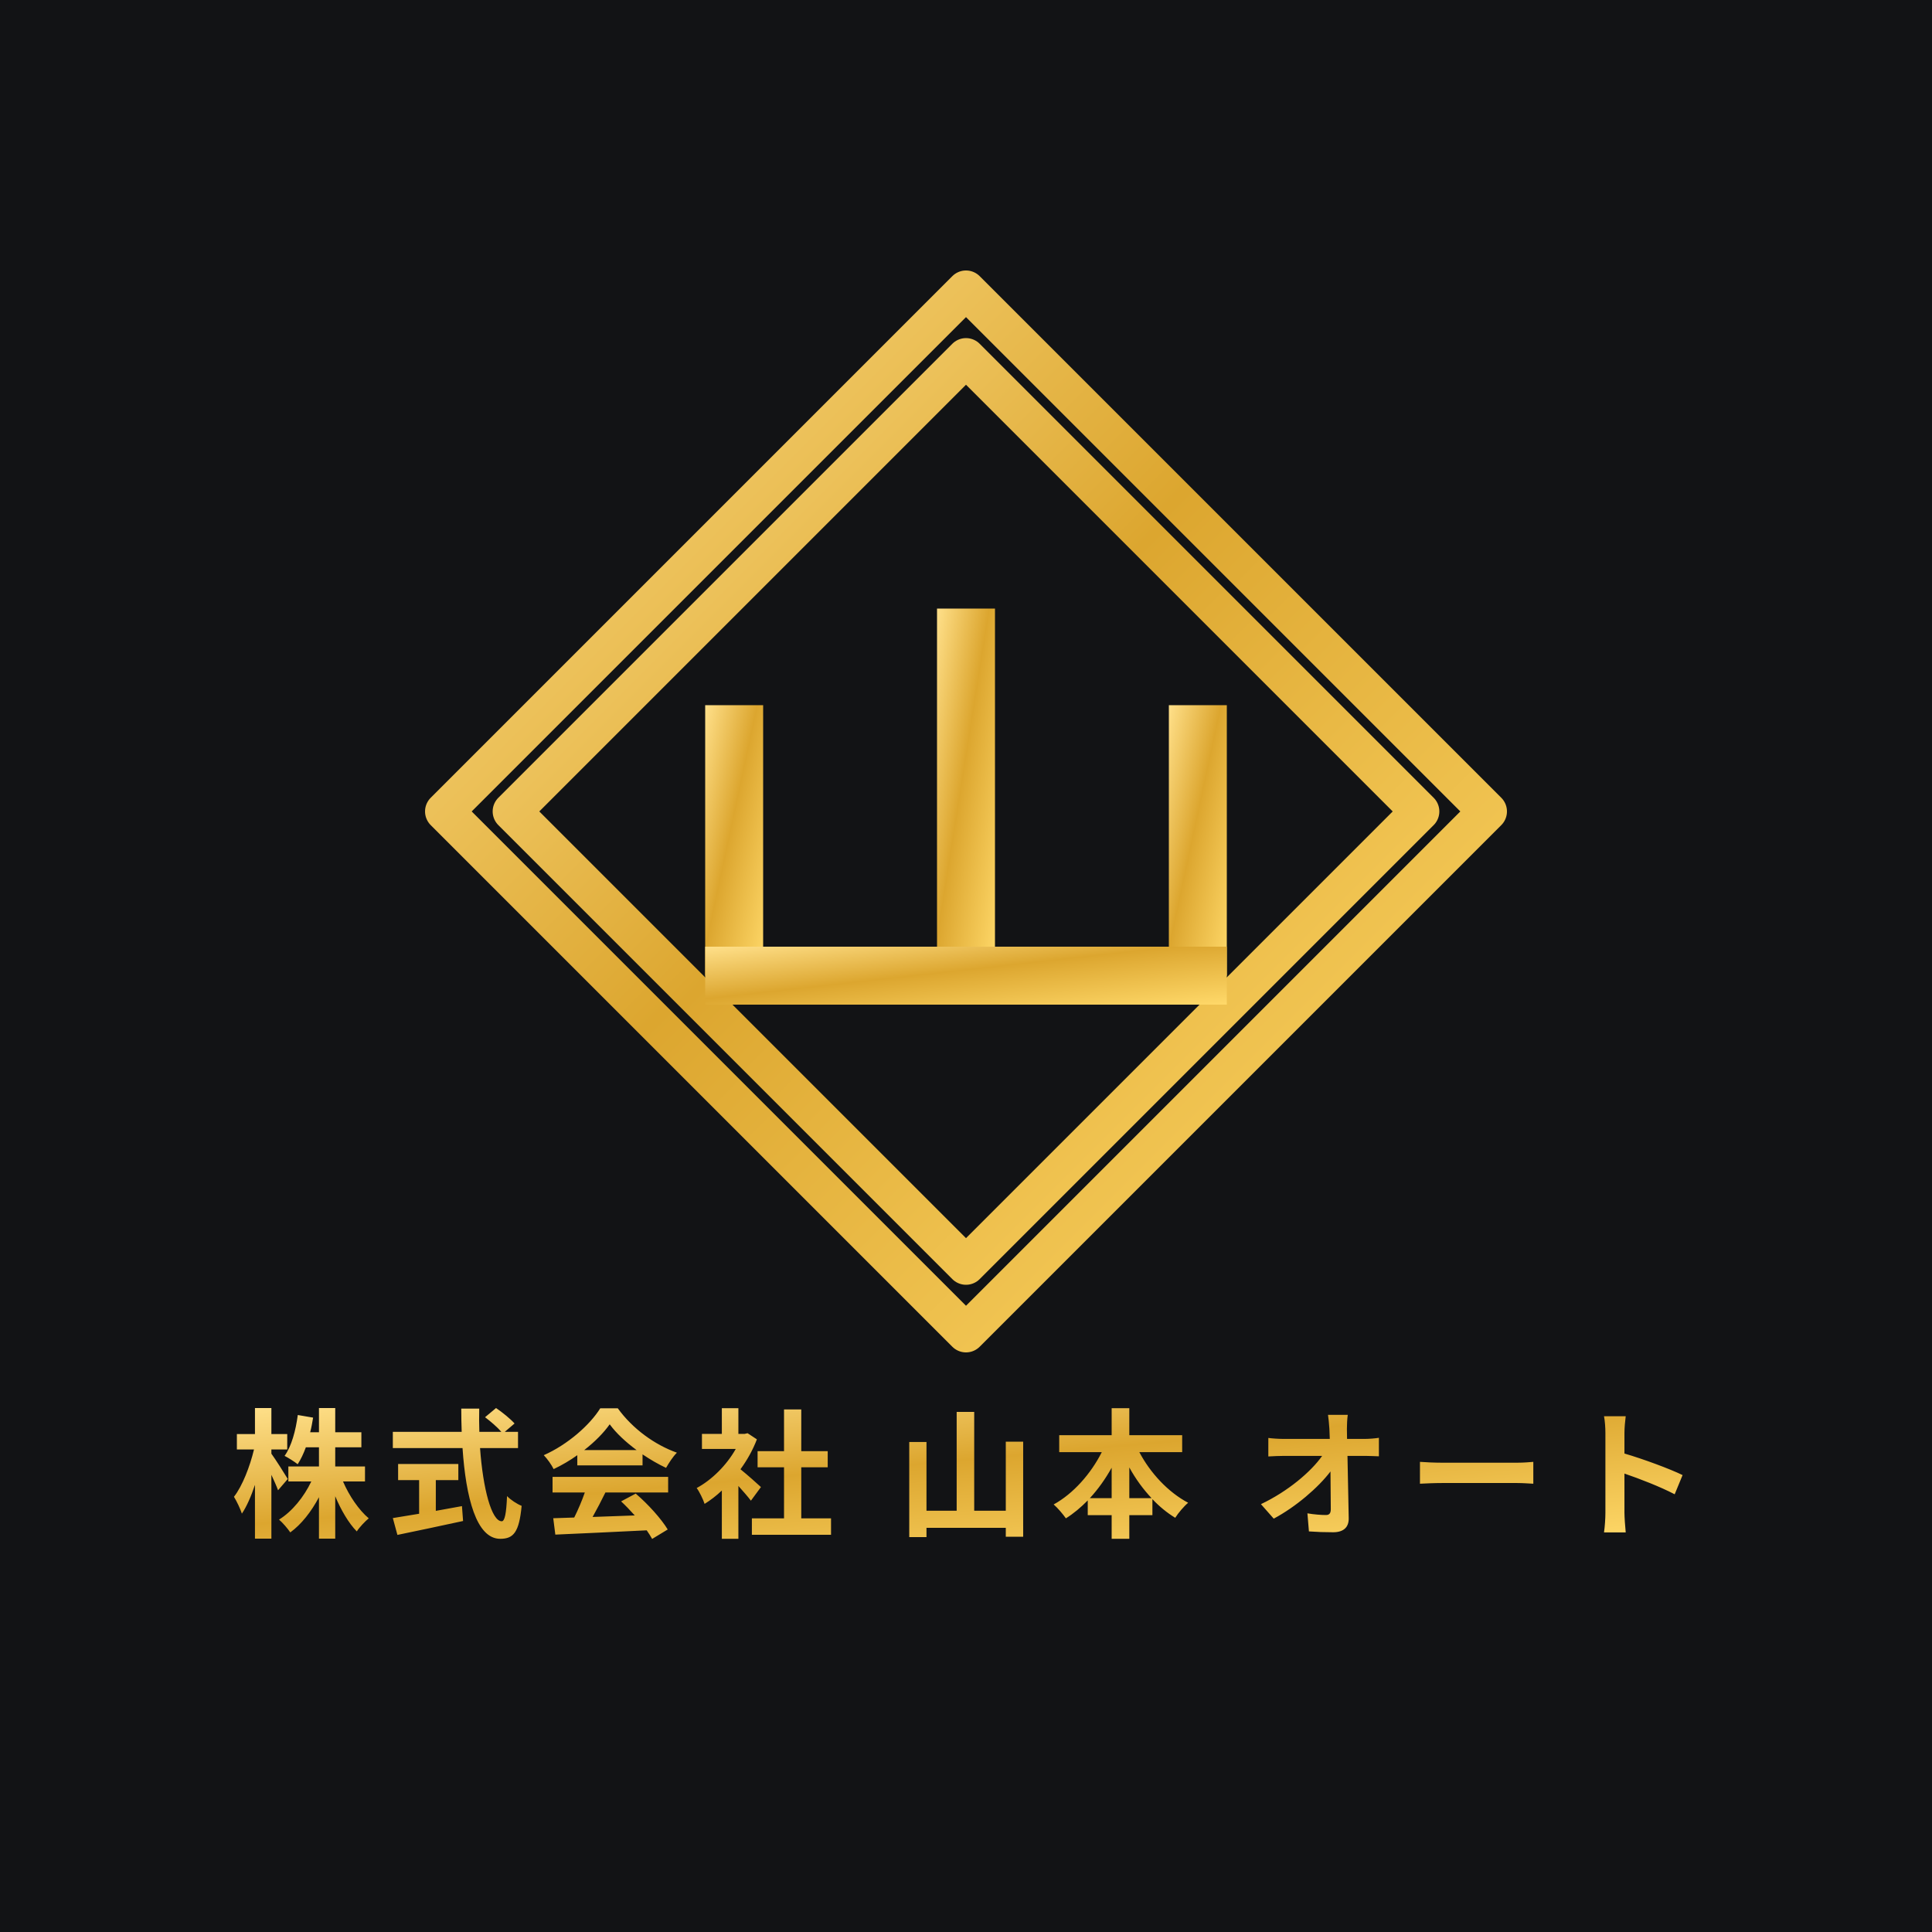
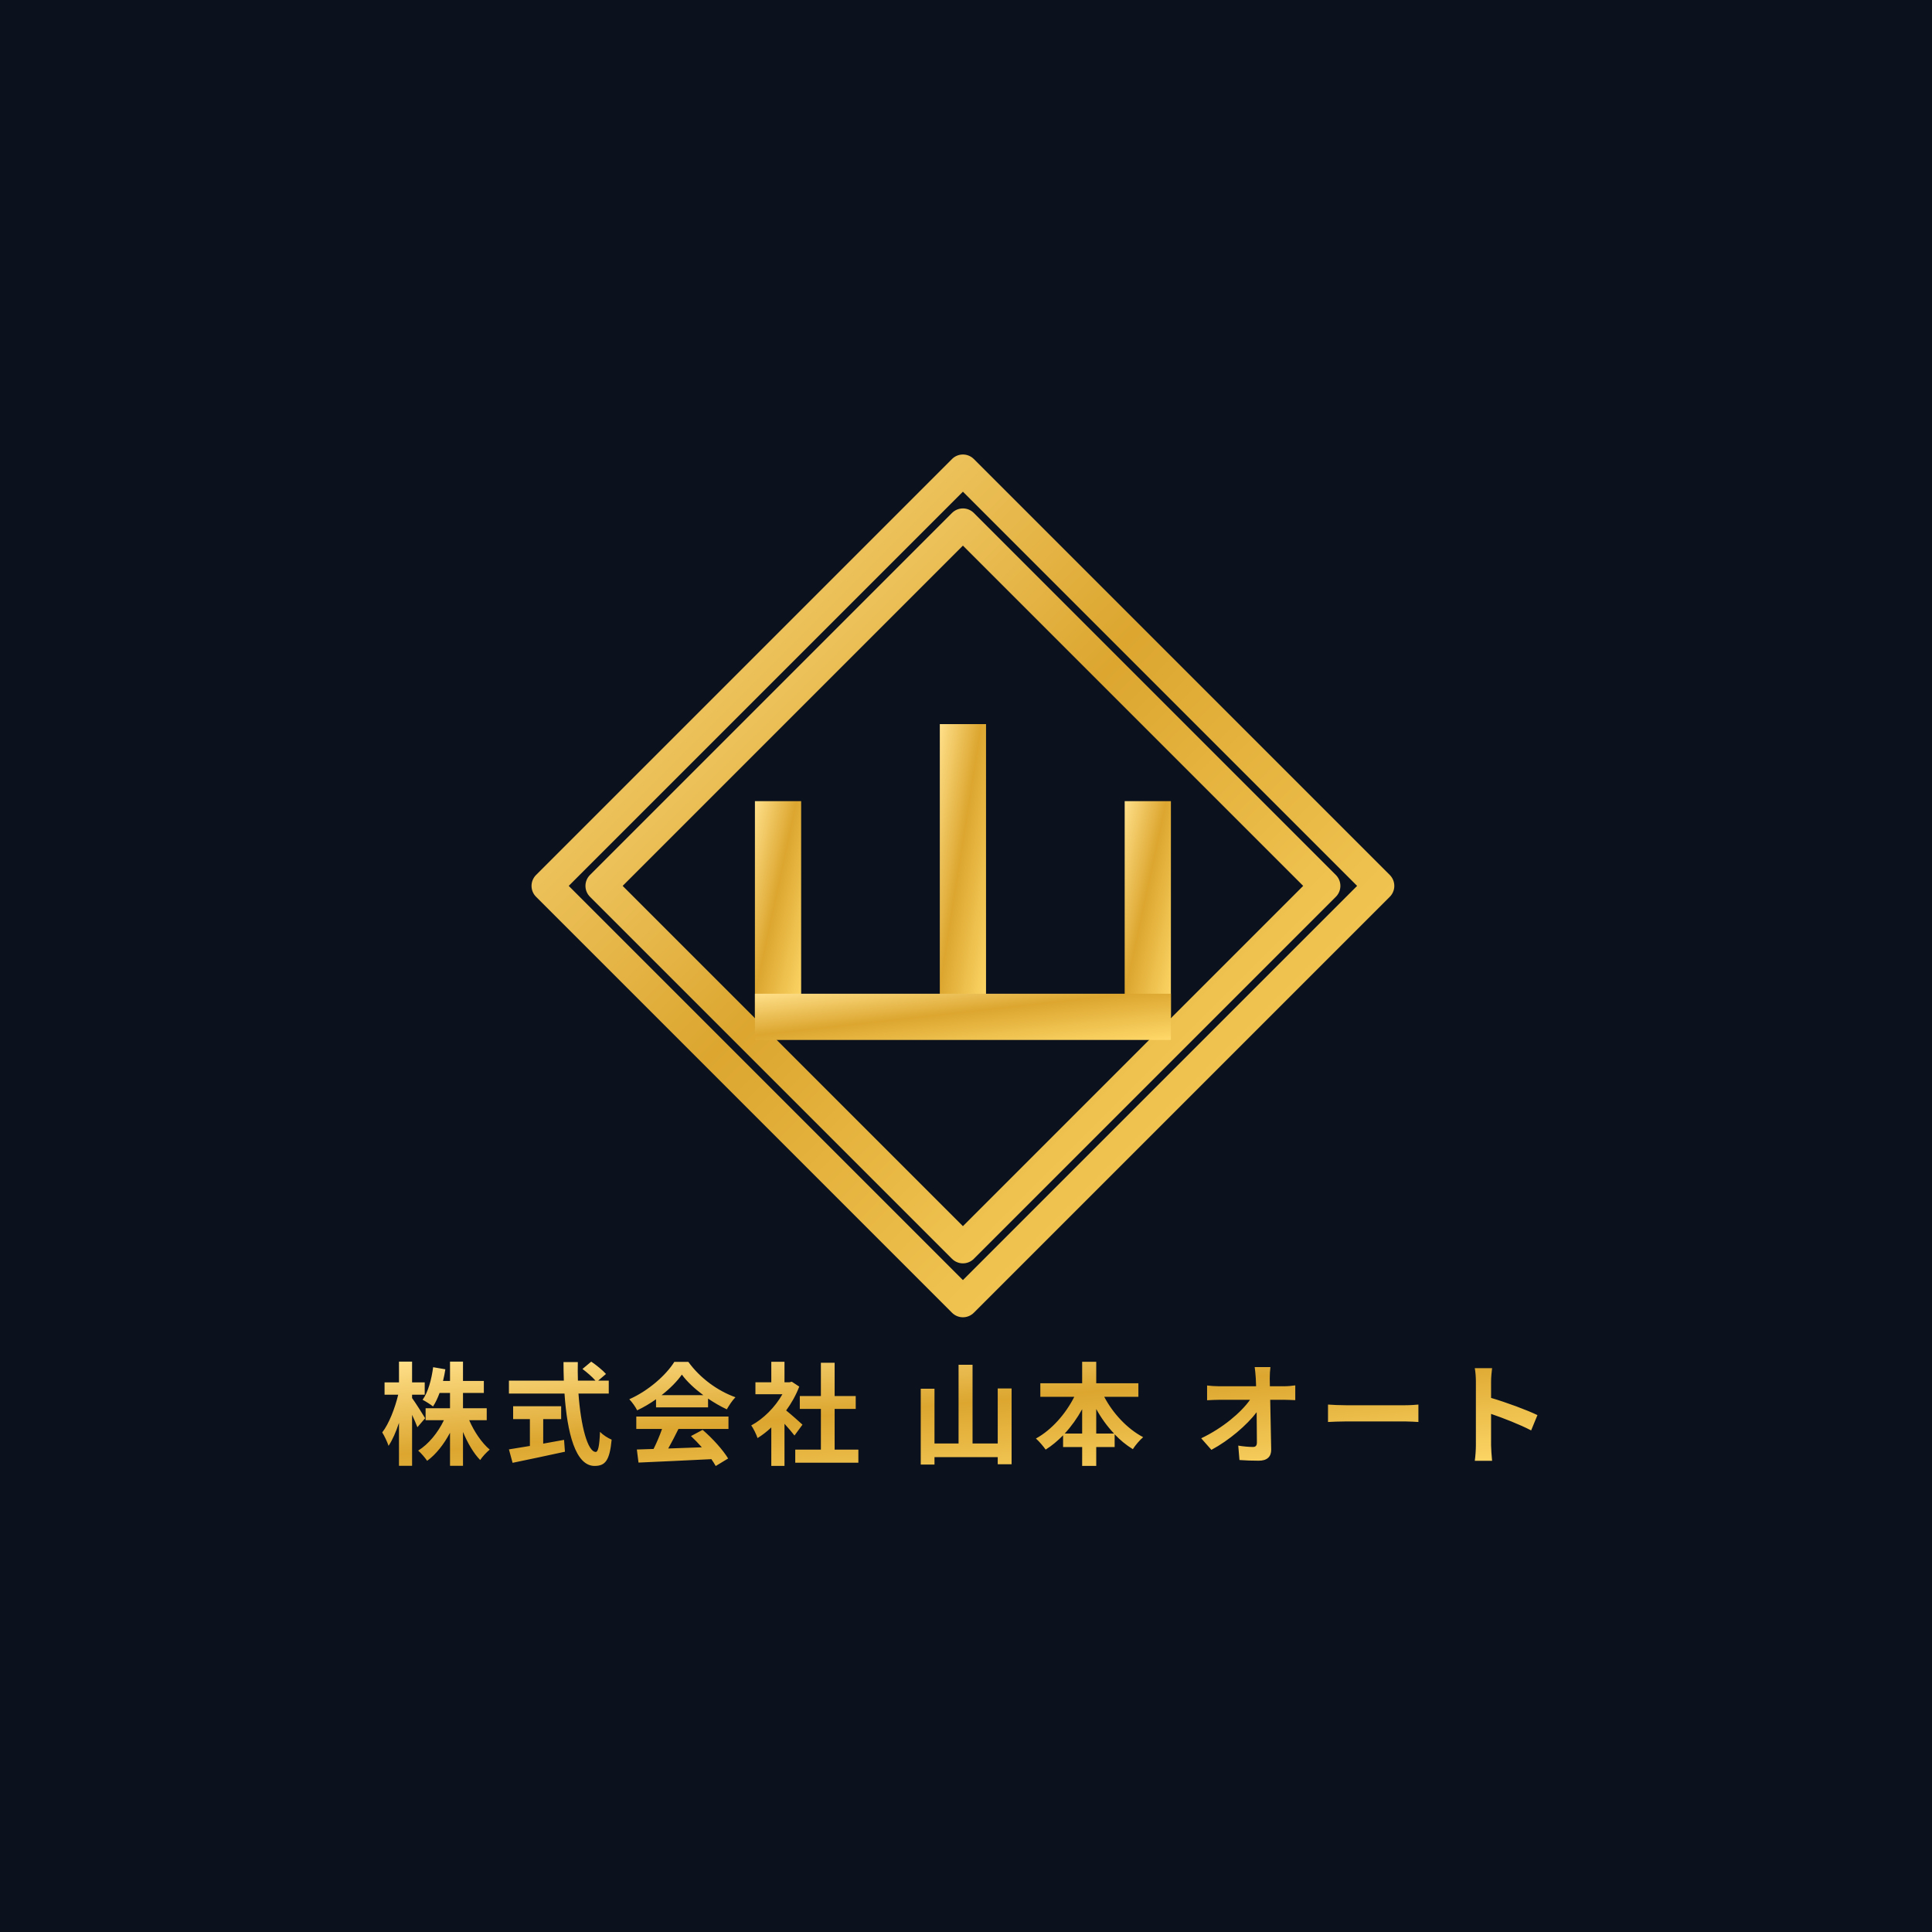
- <svg xmlns="http://www.w3.org/2000/svg" viewBox="0 0 1000 1000">
+ <svg xmlns="http://www.w3.org/2000/svg" viewBox="0 0 1254 1254">
  <defs>
    <linearGradient id="g" x1="0" y1="0" x2="1" y2="1">
      <stop offset="0" stop-color="#ffe08a" />
      <stop offset=".45" stop-color="#dca62f" />
      <stop offset="1" stop-color="#ffd96a" />
    </linearGradient>
  </defs>
-   <rect width="1000" height="1000" fill="#121315" />
-   <g fill="none" stroke="url(#g)" stroke-width="20" stroke-linecap="round" stroke-linejoin="round">
+   <rect width="1254" height="1254" fill="#0b121e" />
+   <g transform="translate(125 155)" fill="none" stroke="url(#g)" stroke-width="20" stroke-linecap="round" stroke-linejoin="round">
    <path d="M500 150 770 420 500 690 230 420Z" />
    <path d="M500 185 735 420 500 655 265 420Z" />
  </g>
-   <g fill="url(#g)">
+   <g transform="translate(125 155)" fill="url(#g)">
    <rect x="485" y="315" width="30" height="190" />
    <rect x="365" y="365" width="30" height="140" />
    <rect x="605" y="365" width="30" height="140" />
    <rect x="365" y="490" width="270" height="30" />
  </g>
-   <text x="500" y="790" text-anchor="middle" fill="url(#g)" font-family="Noto Sans JP, Hiragino Kaku Gothic ProN, Yu Gothic, Meiryo, sans-serif" font-size="72" font-weight="700" letter-spacing="8">株式会社 山本 オート</text>
+   <text x="627" y="945" text-anchor="middle" fill="url(#g)" font-family="Noto Sans JP, Hiragino Kaku Gothic ProN, Yu Gothic, Meiryo, sans-serif" font-size="72" font-weight="700" letter-spacing="8">株式会社 山本 オート</text>
</svg>
